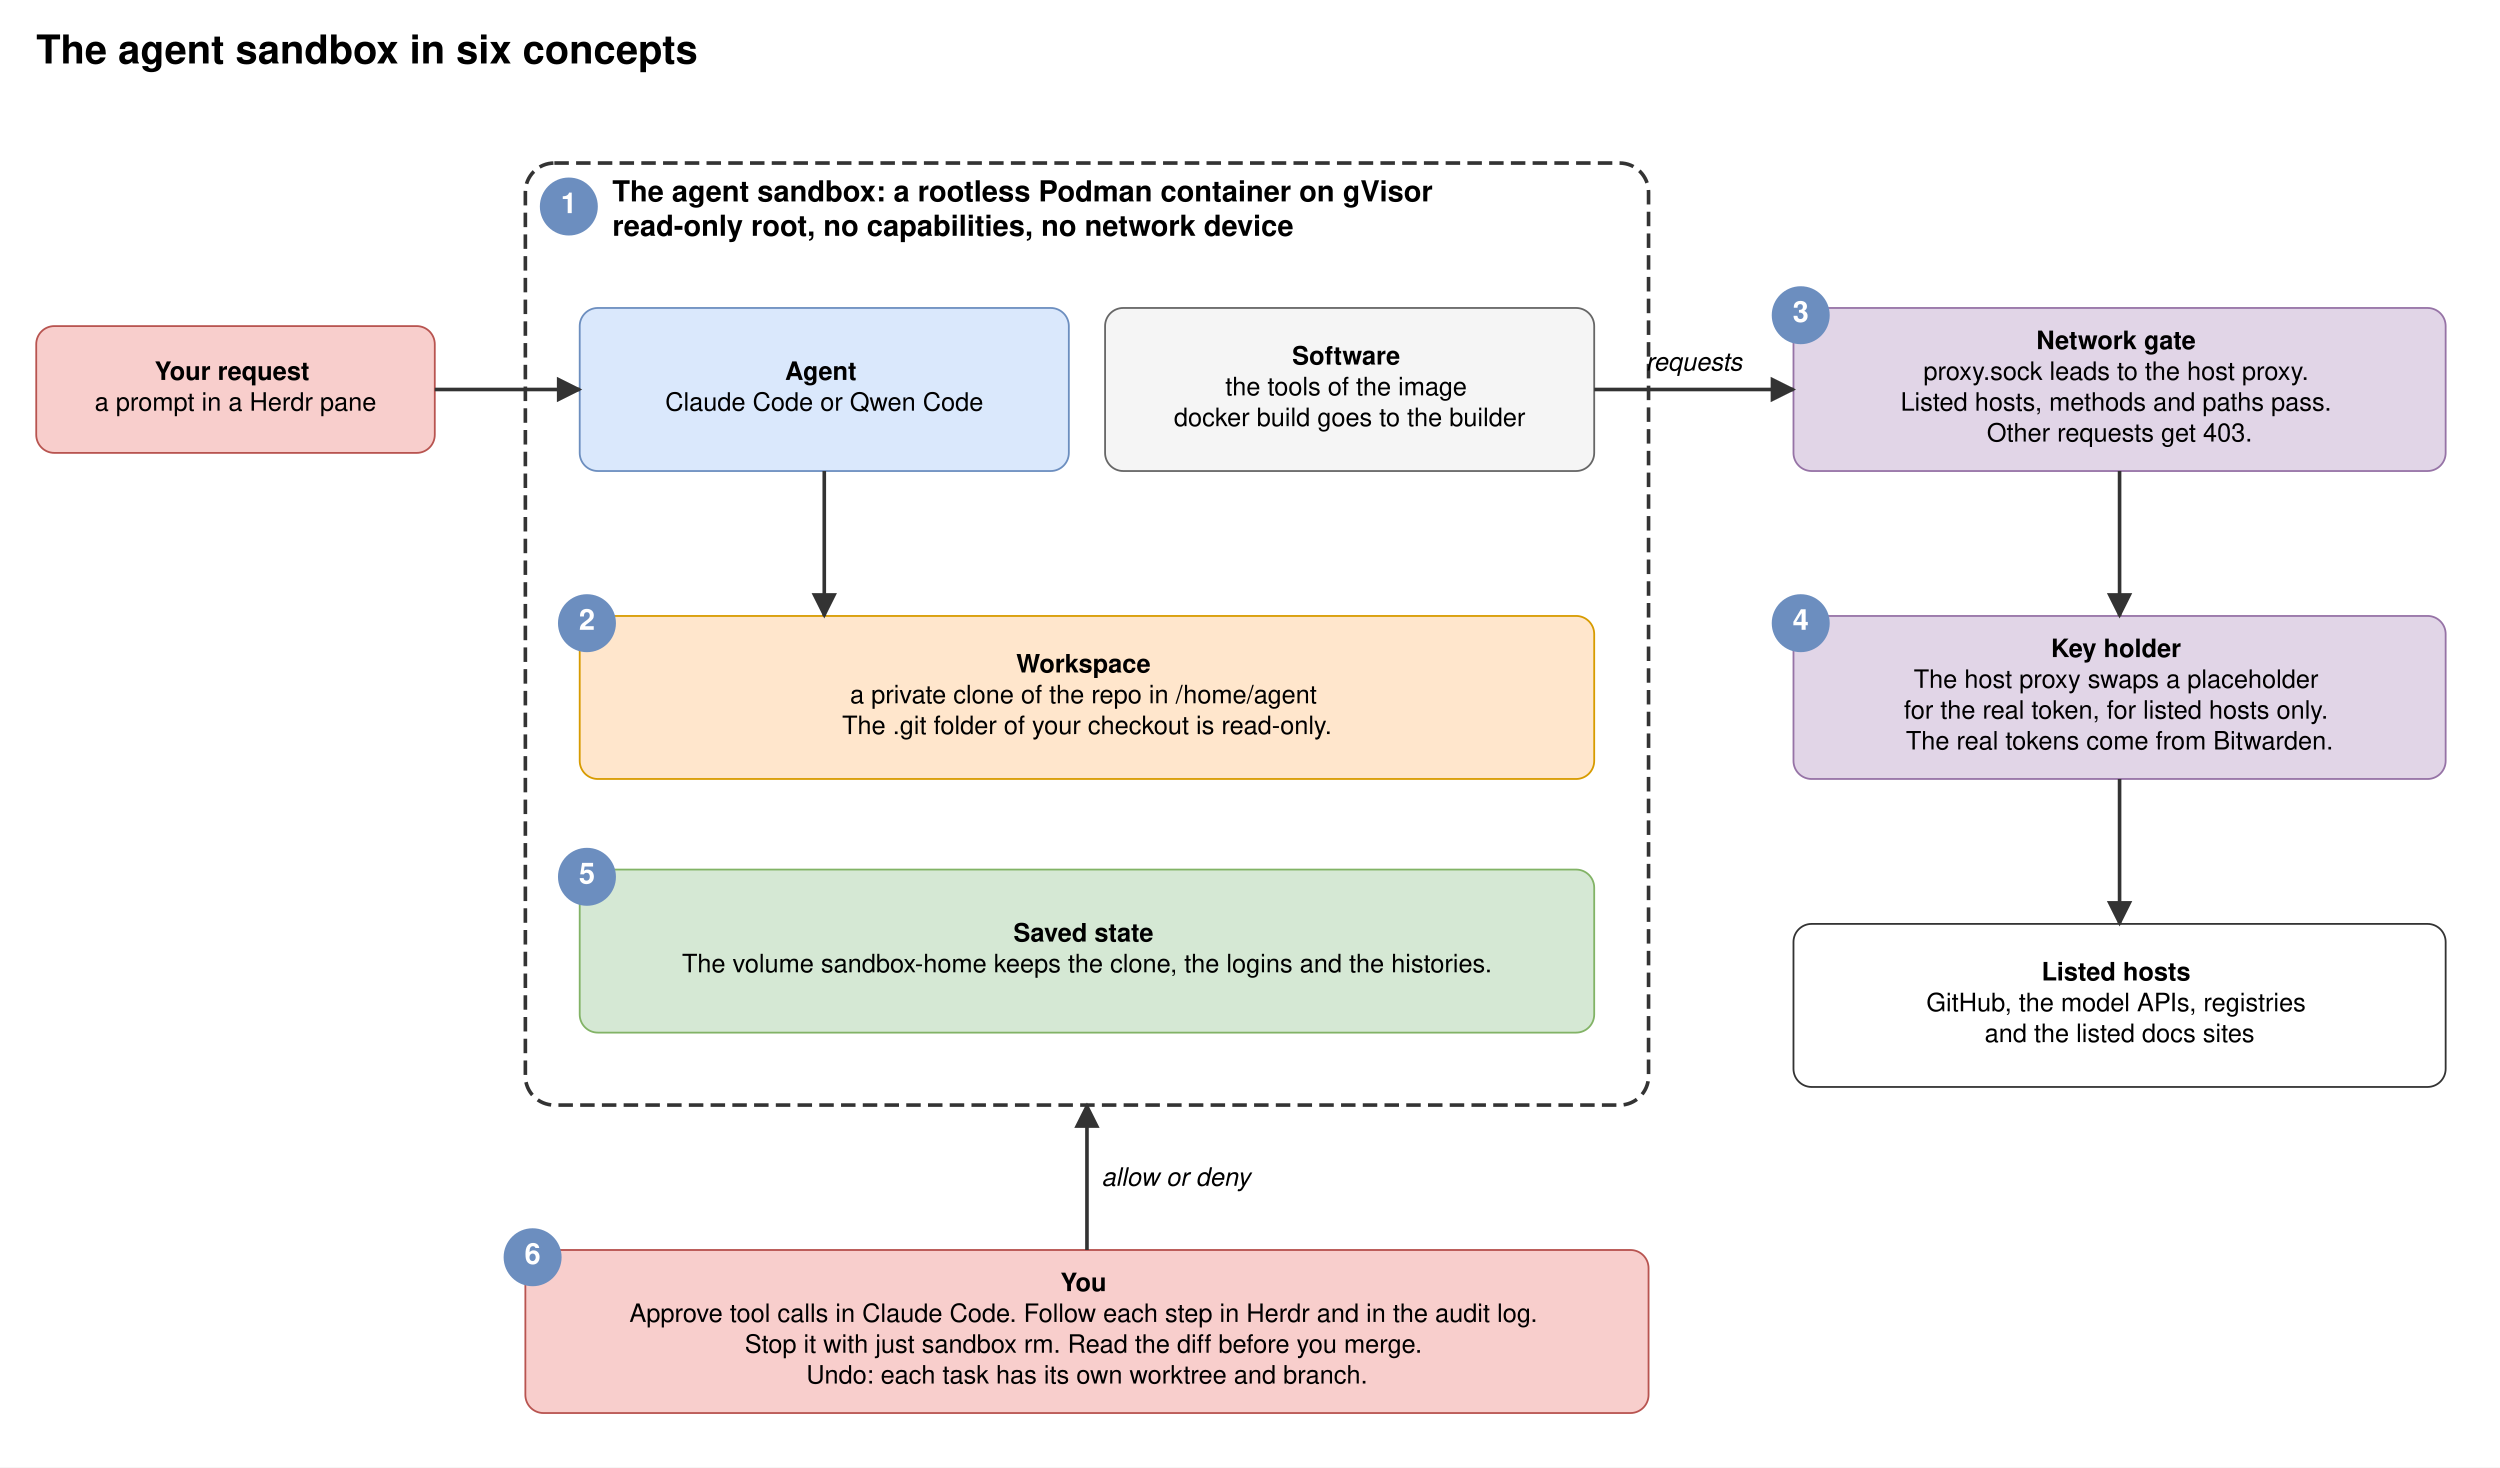
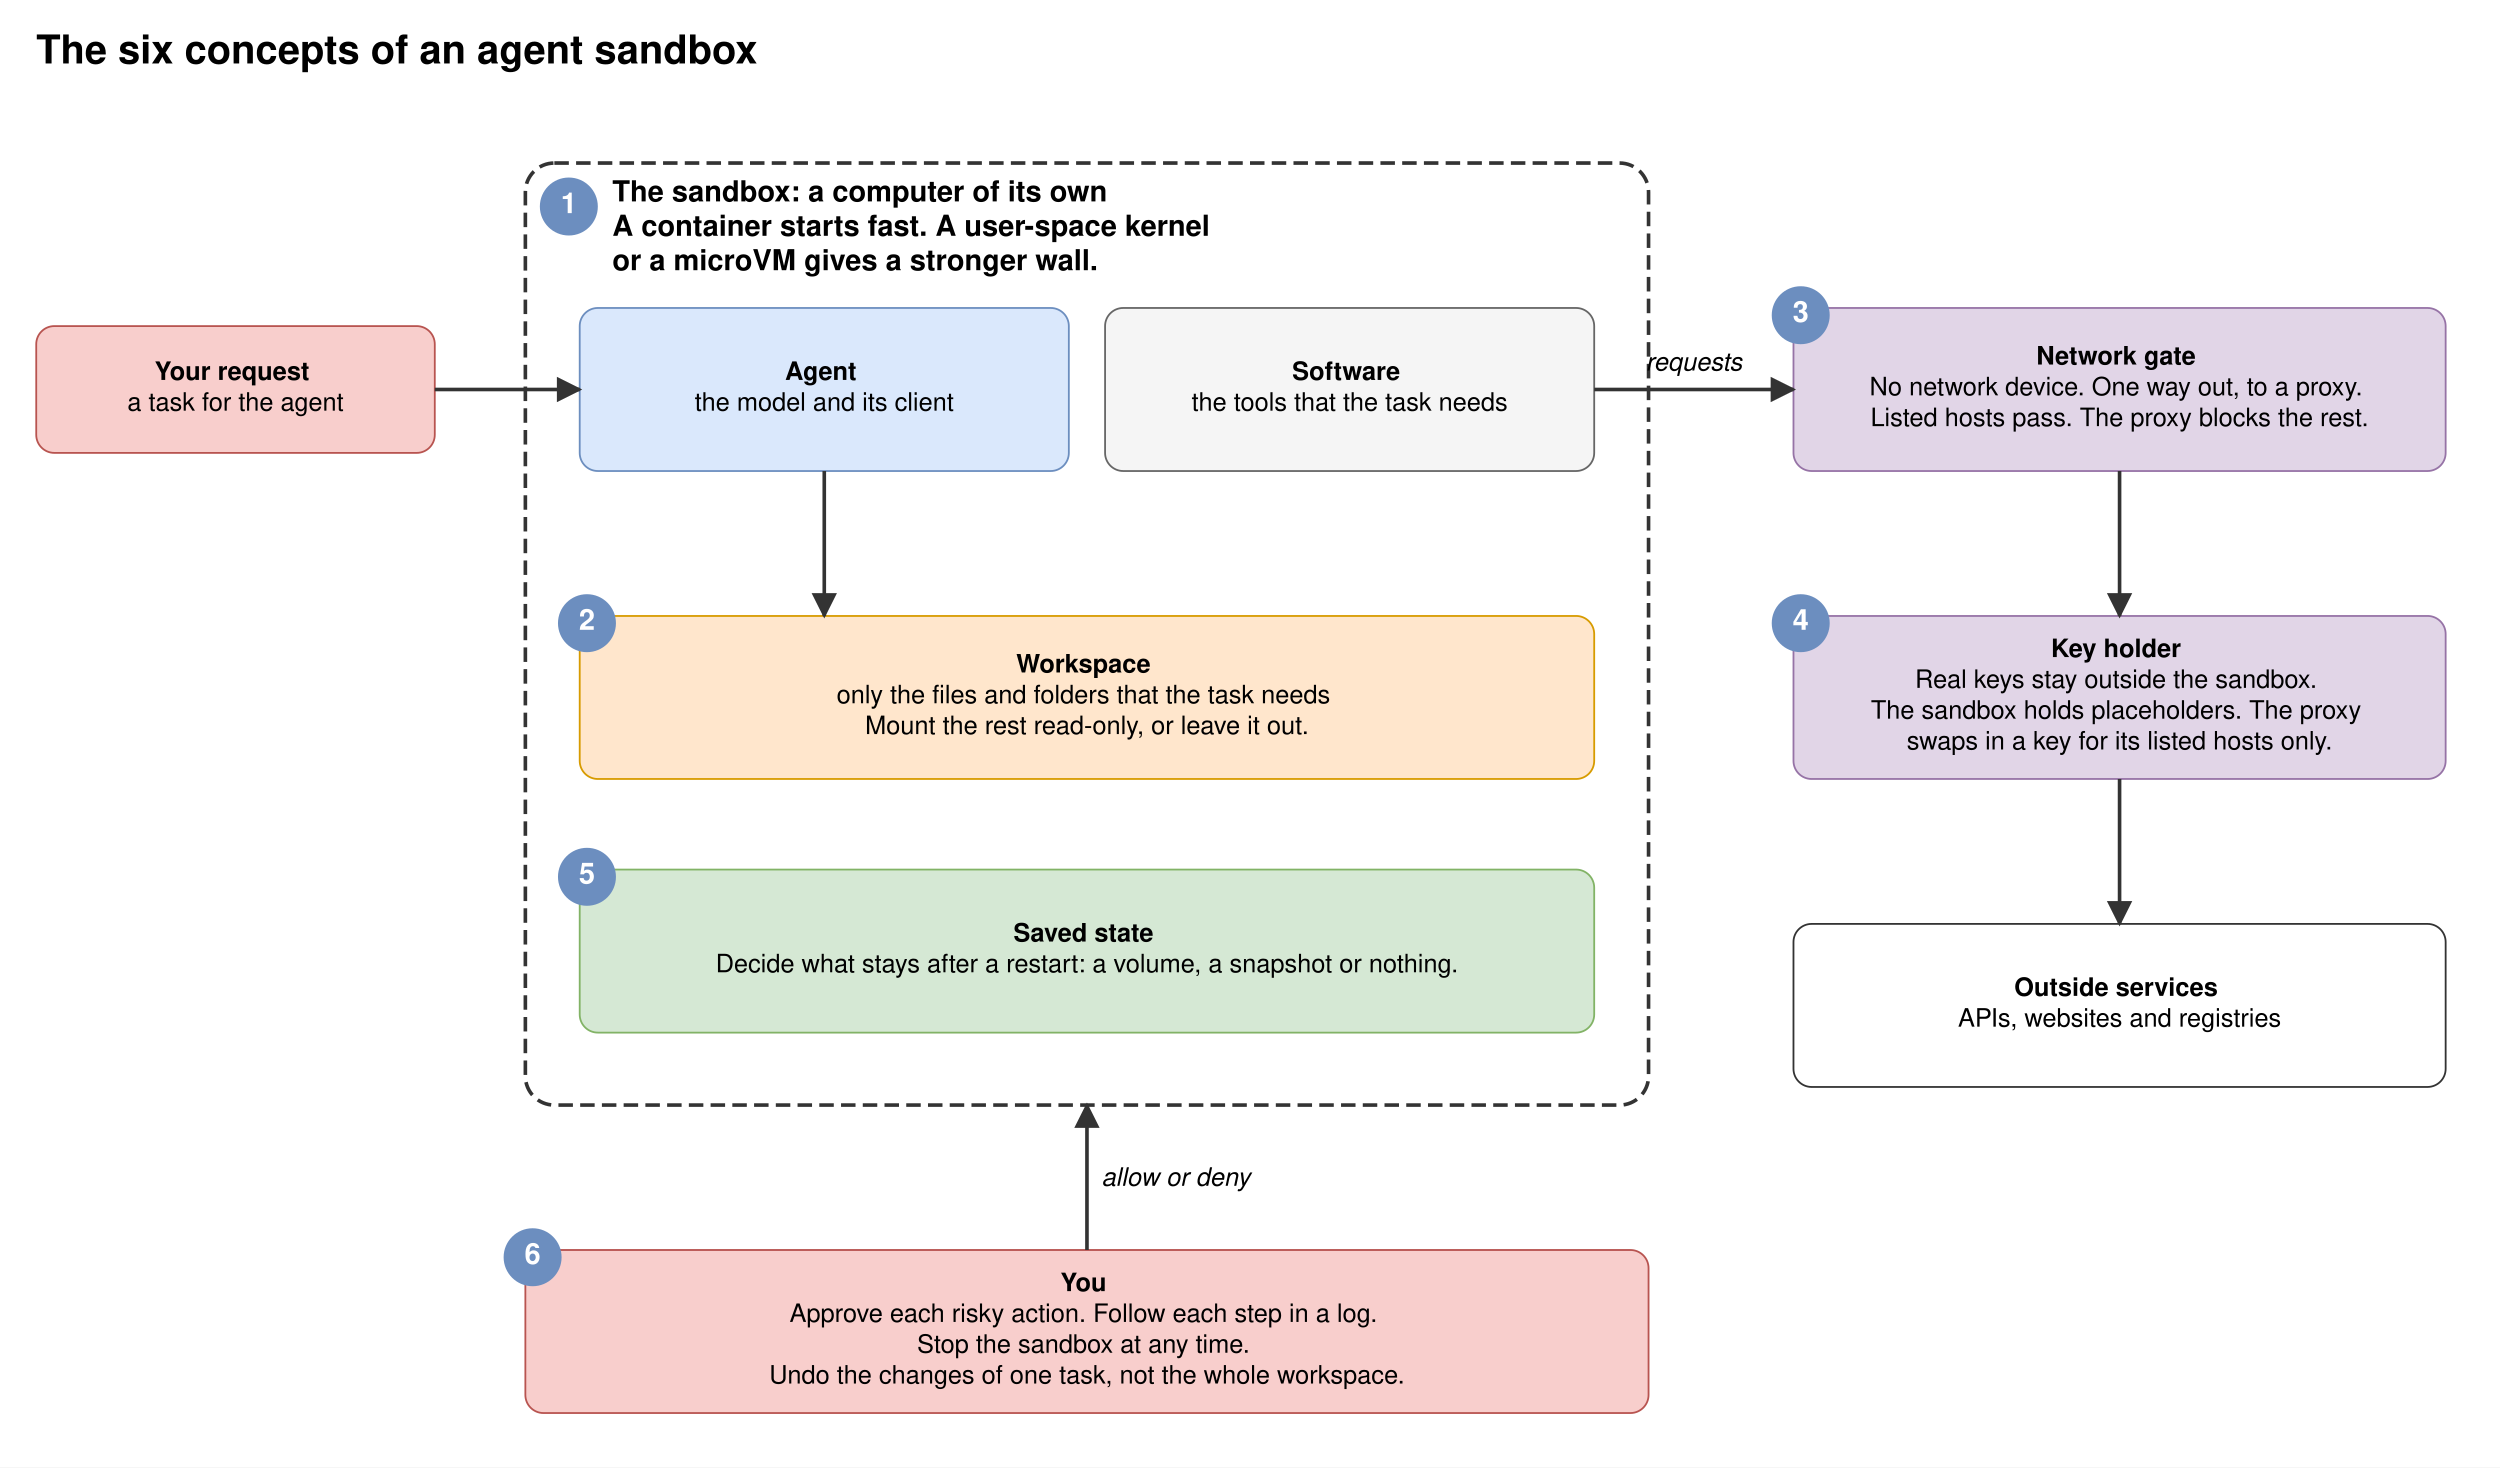
<svg xmlns="http://www.w3.org/2000/svg" width="1380" height="810" viewBox="0 0 1380 810" font-family="Helvetica, Arial, sans-serif" fill="#000000">
  <defs>
    <marker id="a-dark" viewBox="0 0 10 10" refX="9" refY="5" markerWidth="7" markerHeight="7" markerUnits="strokeWidth" orient="auto">
      <path d="M0 0 L10 5 L0 10 z" fill="#333333" />
    </marker>
  </defs>
  <rect width="1380" height="810" fill="#ffffff" />
-   <text x="20" y="30" dominant-baseline="central" font-size="22" font-weight="bold">The agent sandbox in six concepts</text>
+   <text x="20" y="30" dominant-baseline="central" font-size="22" font-weight="bold">The six concepts of an agent sandbox</text>
  <rect x="290" y="90" width="620" height="520" rx="16" fill="#ffffff" stroke="#333333" stroke-width="2" stroke-dasharray="8 4" />
  <text font-weight="bold" x="338" y="107.5" text-anchor="start" dominant-baseline="central" font-size="16">
-     <tspan x="338" dy="0">The agent sandbox: a rootless Podman container on gVisor</tspan>
-     <tspan x="338" dy="19">read-only root, no capabilities, no network device</tspan>
+     <tspan x="338" dy="0">The sandbox: a computer of its own</tspan>
+     <tspan x="338" dy="19">A container starts fast. A user-space kernel</tspan>
+     <tspan x="338" dy="19">or a microVM gives a stronger wall.</tspan>
  </text>
  <rect x="20" y="180" width="220" height="70" rx="10" fill="#f8cecc" stroke="#b85450" stroke-width="1" />
  <text x="130.0" y="206.5" text-anchor="middle" dominant-baseline="central" font-size="14">
    <tspan x="130.0" dy="0" font-weight="bold">Your request</tspan>
-     <tspan x="130.0" dy="17">a prompt in a Herdr pane</tspan>
+     <tspan x="130.0" dy="17">a task for the agent</tspan>
  </text>
  <rect x="320" y="170" width="270" height="90" rx="10" fill="#dae8fc" stroke="#6c8ebf" stroke-width="1" />
  <text x="455.0" y="206.5" text-anchor="middle" dominant-baseline="central" font-size="14">
    <tspan x="455.0" dy="0" font-weight="bold">Agent</tspan>
-     <tspan x="455.0" dy="17">Claude Code or Qwen Code</tspan>
+     <tspan x="455.0" dy="17">the model and its client</tspan>
  </text>
  <rect x="610" y="170" width="270" height="90" rx="10" fill="#f5f5f5" stroke="#666666" stroke-width="1" />
-   <text x="745.0" y="198.0" text-anchor="middle" dominant-baseline="central" font-size="14">
+   <text x="745.0" y="206.5" text-anchor="middle" dominant-baseline="central" font-size="14">
    <tspan x="745.0" dy="0" font-weight="bold">Software</tspan>
-     <tspan x="745.0" dy="17">the tools of the image</tspan>
-     <tspan x="745.0" dy="17">docker build goes to the builder</tspan>
+     <tspan x="745.0" dy="17">the tools that the task needs</tspan>
  </text>
  <rect x="320" y="340" width="560" height="90" rx="10" fill="#ffe6cc" stroke="#d79b00" stroke-width="1" />
  <text x="600.0" y="368.0" text-anchor="middle" dominant-baseline="central" font-size="14">
    <tspan x="600.0" dy="0" font-weight="bold">Workspace</tspan>
-     <tspan x="600.0" dy="17">a private clone of the repo in /home/agent</tspan>
-     <tspan x="600.0" dy="17">The .git folder of your checkout is read-only.</tspan>
+     <tspan x="600.0" dy="17">only the files and folders that the task needs</tspan>
+     <tspan x="600.0" dy="17">Mount the rest read-only, or leave it out.</tspan>
  </text>
  <rect x="320" y="480" width="560" height="90" rx="10" fill="#d5e8d4" stroke="#82b366" stroke-width="1" />
  <text x="600.0" y="516.5" text-anchor="middle" dominant-baseline="central" font-size="14">
    <tspan x="600.0" dy="0" font-weight="bold">Saved state</tspan>
-     <tspan x="600.0" dy="17">The volume sandbox-home keeps the clone, the logins and the histories.</tspan>
+     <tspan x="600.0" dy="17">Decide what stays after a restart: a volume, a snapshot or nothing.</tspan>
  </text>
  <rect x="990" y="170" width="360" height="90" rx="10" fill="#e1d5e7" stroke="#9673a6" stroke-width="1" />
-   <text x="1170.0" y="189.5" text-anchor="middle" dominant-baseline="central" font-size="14">
+   <text x="1170.0" y="198.0" text-anchor="middle" dominant-baseline="central" font-size="14">
    <tspan x="1170.0" dy="0" font-weight="bold">Network gate</tspan>
-     <tspan x="1170.0" dy="17">proxy.sock leads to the host proxy.</tspan>
-     <tspan x="1170.0" dy="17">Listed hosts, methods and paths pass.</tspan>
-     <tspan x="1170.0" dy="17">Other requests get 403.</tspan>
+     <tspan x="1170.0" dy="17">No network device. One way out, to a proxy.</tspan>
+     <tspan x="1170.0" dy="17">Listed hosts pass. The proxy blocks the rest.</tspan>
  </text>
  <rect x="990" y="340" width="360" height="90" rx="10" fill="#e1d5e7" stroke="#9673a6" stroke-width="1" />
  <text x="1170.0" y="359.5" text-anchor="middle" dominant-baseline="central" font-size="14">
    <tspan x="1170.0" dy="0" font-weight="bold">Key holder</tspan>
-     <tspan x="1170.0" dy="17">The host proxy swaps a placeholder</tspan>
-     <tspan x="1170.0" dy="17">for the real token, for listed hosts only.</tspan>
-     <tspan x="1170.0" dy="17">The real tokens come from Bitwarden.</tspan>
+     <tspan x="1170.0" dy="17">Real keys stay outside the sandbox.</tspan>
+     <tspan x="1170.0" dy="17">The sandbox holds placeholders. The proxy</tspan>
+     <tspan x="1170.0" dy="17">swaps in a key for its listed hosts only.</tspan>
  </text>
  <rect x="990" y="510" width="360" height="90" rx="10" fill="#ffffff" stroke="#333333" stroke-width="1" />
-   <text x="1170.0" y="538.0" text-anchor="middle" dominant-baseline="central" font-size="14">
-     <tspan x="1170.0" dy="0" font-weight="bold">Listed hosts</tspan>
-     <tspan x="1170.0" dy="17">GitHub, the model APIs, registries</tspan>
-     <tspan x="1170.0" dy="17">and the listed docs sites</tspan>
+   <text x="1170.0" y="546.5" text-anchor="middle" dominant-baseline="central" font-size="14">
+     <tspan x="1170.0" dy="0" font-weight="bold">Outside services</tspan>
+     <tspan x="1170.0" dy="17">APIs, websites and registries</tspan>
  </text>
  <rect x="290" y="690" width="620" height="90" rx="10" fill="#f8cecc" stroke="#b85450" stroke-width="1" />
  <text x="600.0" y="709.5" text-anchor="middle" dominant-baseline="central" font-size="14">
    <tspan x="600.0" dy="0" font-weight="bold">You</tspan>
-     <tspan x="600.0" dy="17">Approve tool calls in Claude Code. Follow each step in Herdr and in the audit log.</tspan>
-     <tspan x="600.0" dy="17">Stop it with just sandbox rm. Read the diff before you merge.</tspan>
-     <tspan x="600.0" dy="17">Undo: each task has its own worktree and branch.</tspan>
+     <tspan x="600.0" dy="17">Approve each risky action. Follow each step in a log.</tspan>
+     <tspan x="600.0" dy="17">Stop the sandbox at any time.</tspan>
+     <tspan x="600.0" dy="17">Undo the changes of one task, not the whole workspace.</tspan>
  </text>
  <line x1="240" y1="215.0" x2="320" y2="215.0" stroke="#333333" stroke-width="2" marker-end="url(#a-dark)" />
  <line x1="455.0" y1="260" x2="455.0" y2="340" stroke="#333333" stroke-width="2" marker-end="url(#a-dark)" />
  <line x1="880" y1="215.0" x2="990" y2="215.0" stroke="#333333" stroke-width="2" marker-end="url(#a-dark)" />
  <text x="935.0" y="200.0" text-anchor="middle" dominant-baseline="central" font-size="14" font-style="italic">requests</text>
  <line x1="1170.0" y1="260" x2="1170.0" y2="340" stroke="#333333" stroke-width="2" marker-end="url(#a-dark)" />
  <line x1="1170.0" y1="430" x2="1170.0" y2="510" stroke="#333333" stroke-width="2" marker-end="url(#a-dark)" />
  <line x1="600.0" y1="690" x2="600.0" y2="610" stroke="#333333" stroke-width="2" marker-end="url(#a-dark)" />
  <text x="608.0" y="650.0" text-anchor="start" dominant-baseline="central" font-size="14" font-style="italic">allow or deny</text>
  <circle cx="314" cy="114" r="16" fill="#6c8ebf" />
  <text x="314" y="114" text-anchor="middle" dominant-baseline="central" font-size="16" font-weight="bold" fill="#ffffff">1</text>
  <circle cx="324" cy="344" r="16" fill="#6c8ebf" />
  <text x="324" y="344" text-anchor="middle" dominant-baseline="central" font-size="16" font-weight="bold" fill="#ffffff">2</text>
  <circle cx="324" cy="484" r="16" fill="#6c8ebf" />
  <text x="324" y="484" text-anchor="middle" dominant-baseline="central" font-size="16" font-weight="bold" fill="#ffffff">5</text>
  <circle cx="994" cy="174" r="16" fill="#6c8ebf" />
  <text x="994" y="174" text-anchor="middle" dominant-baseline="central" font-size="16" font-weight="bold" fill="#ffffff">3</text>
  <circle cx="994" cy="344" r="16" fill="#6c8ebf" />
  <text x="994" y="344" text-anchor="middle" dominant-baseline="central" font-size="16" font-weight="bold" fill="#ffffff">4</text>
  <circle cx="294" cy="694" r="16" fill="#6c8ebf" />
  <text x="294" y="694" text-anchor="middle" dominant-baseline="central" font-size="16" font-weight="bold" fill="#ffffff">6</text>
</svg>
